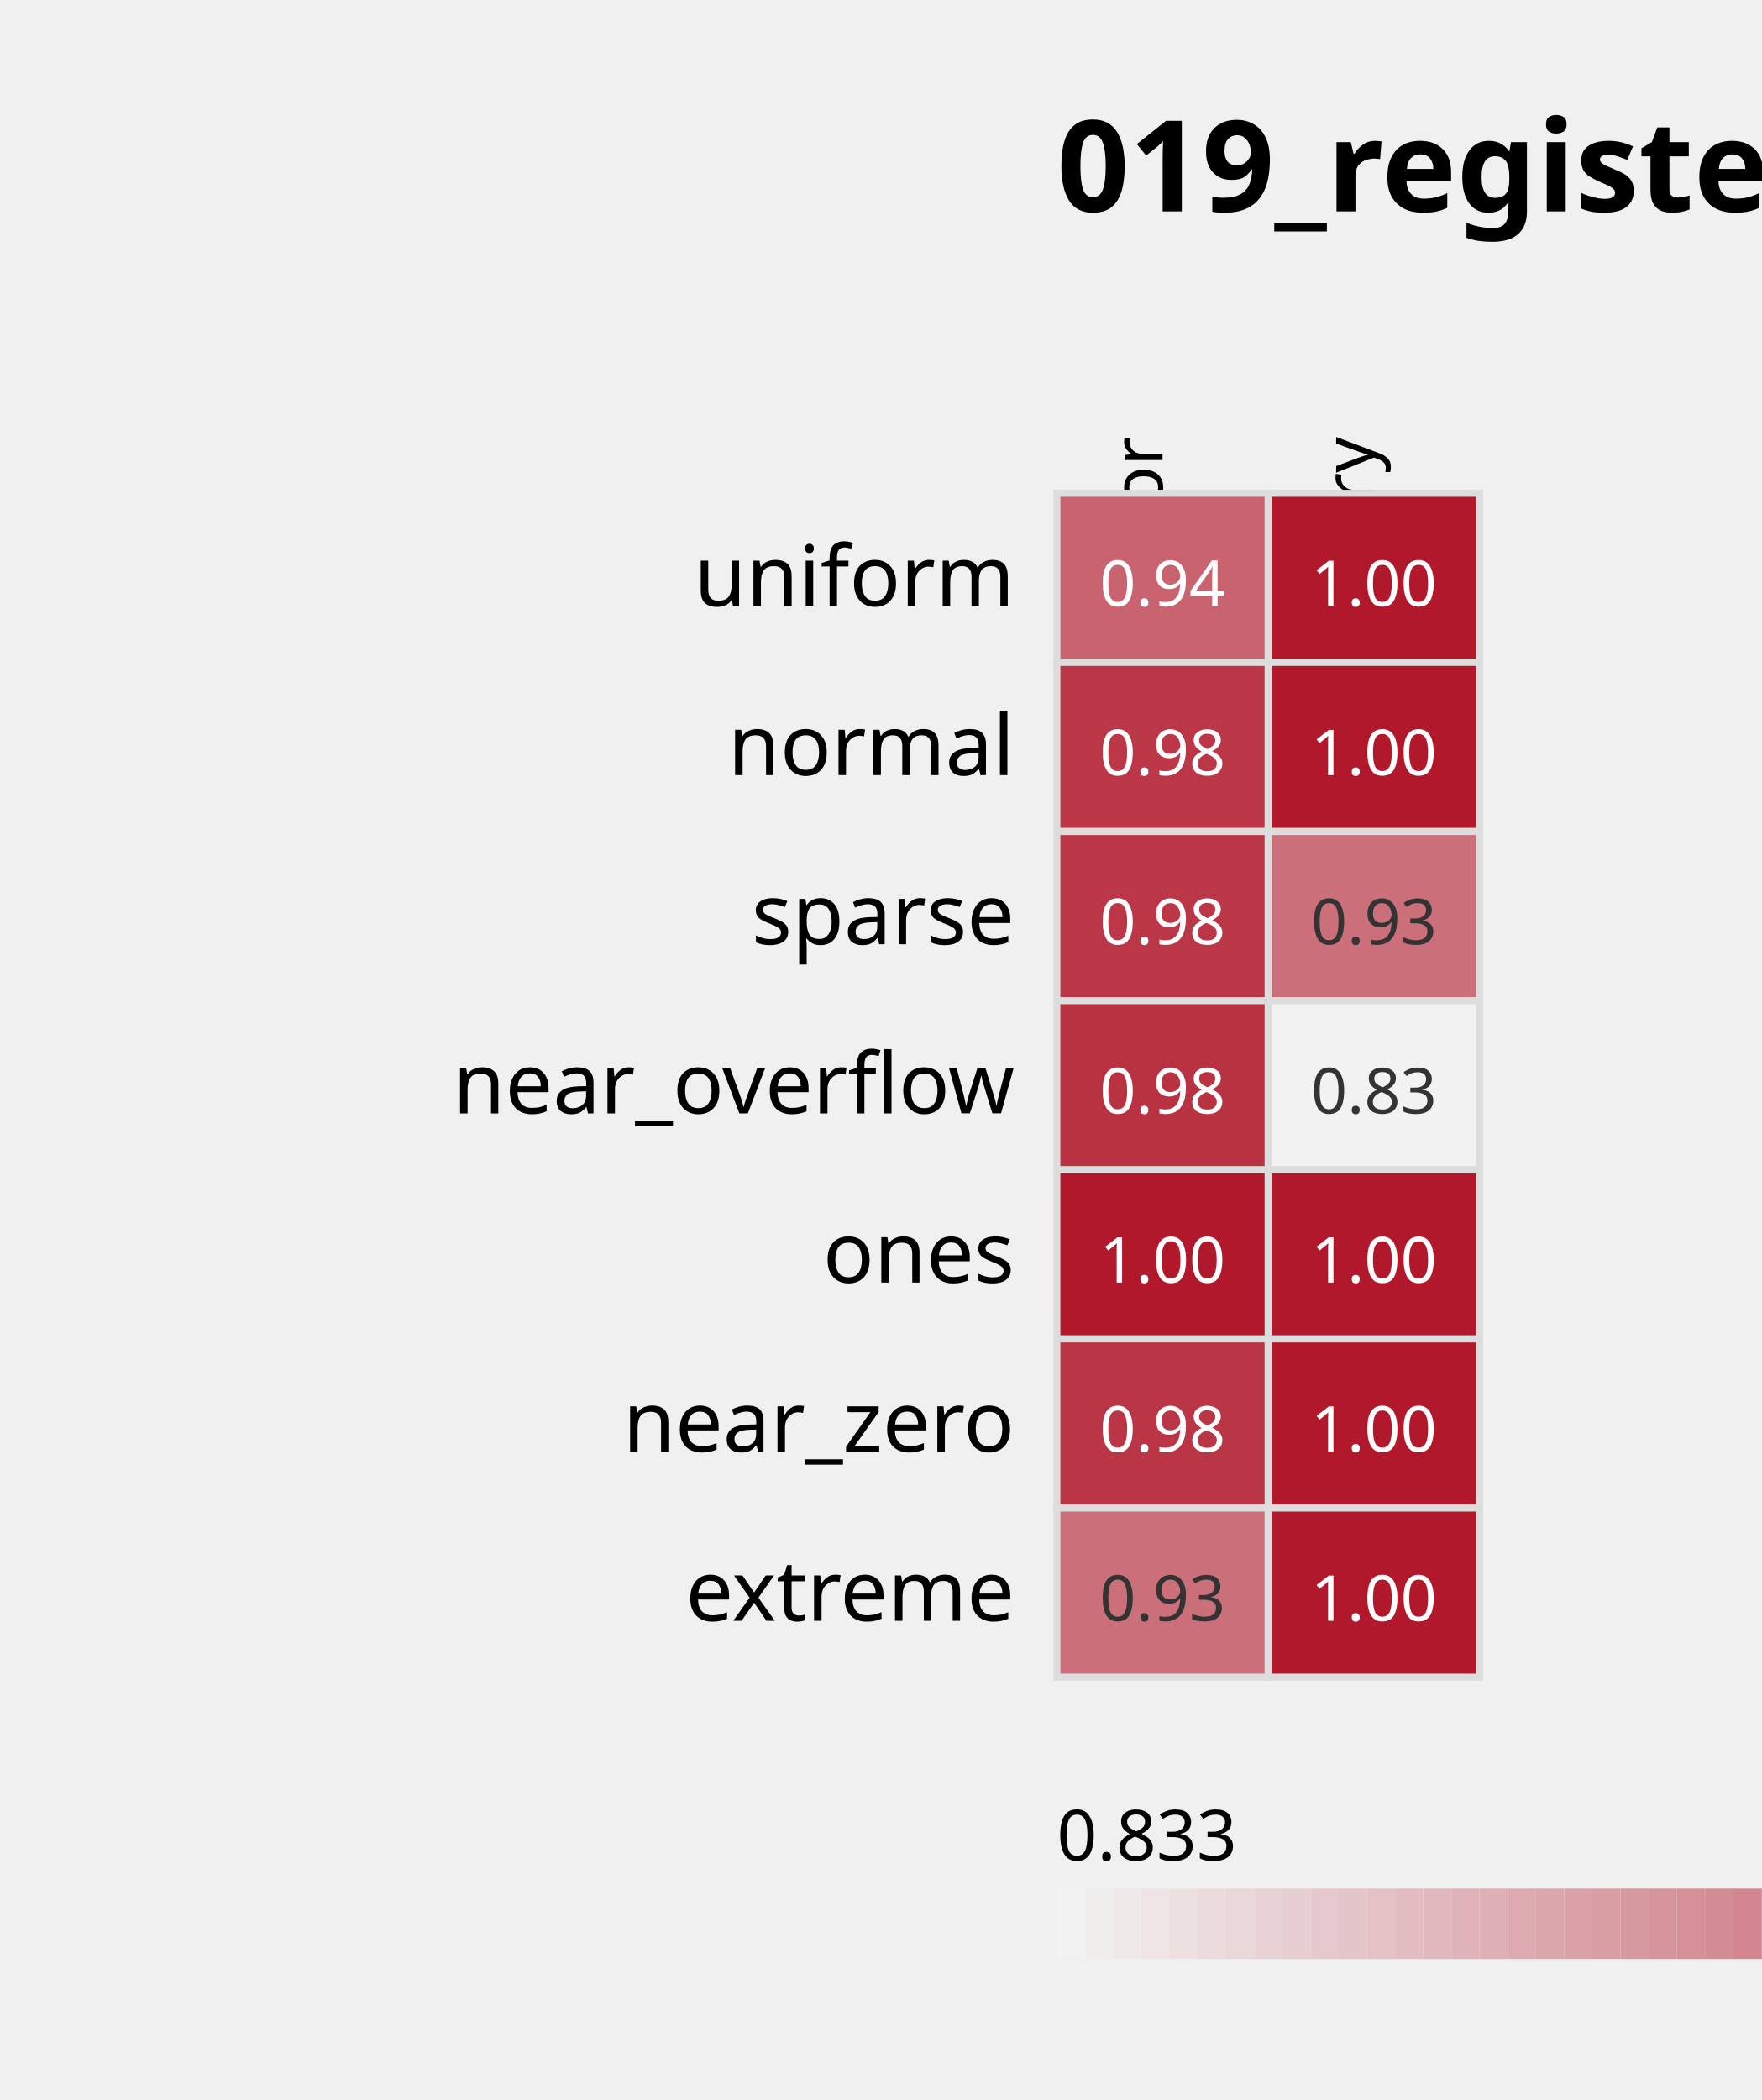
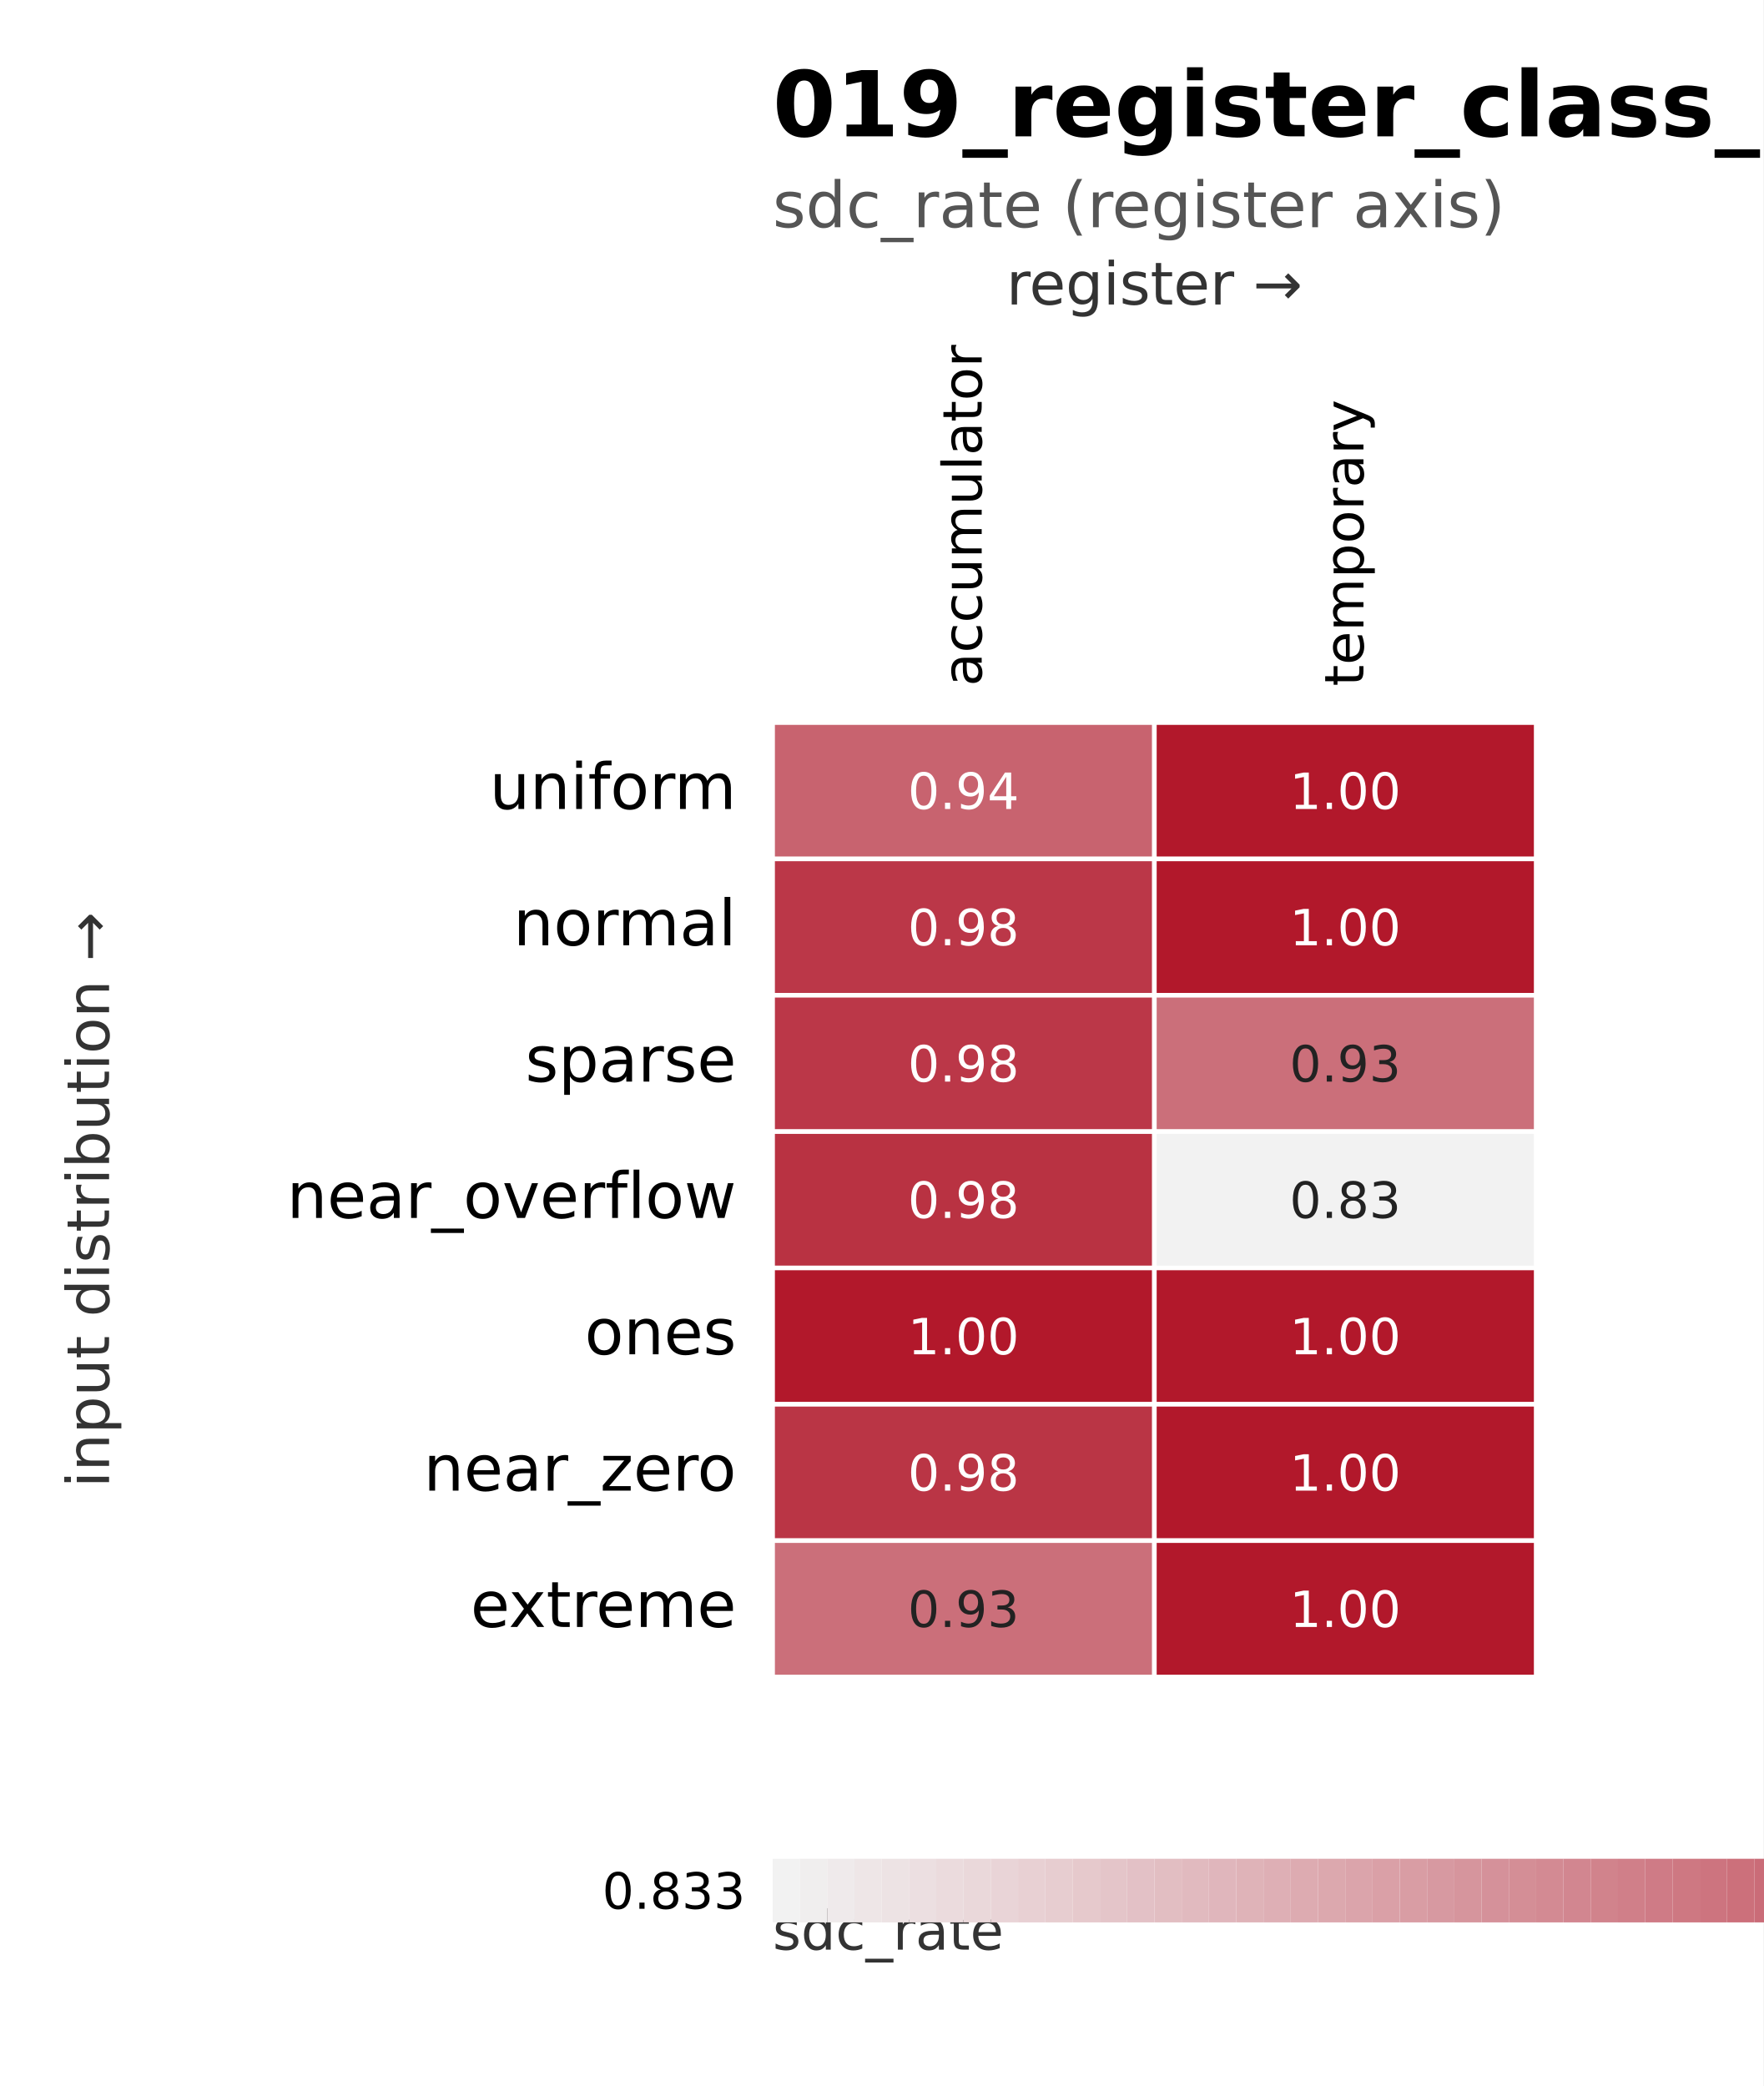
- <svg xmlns="http://www.w3.org/2000/svg" width="250" height="298">
-   <rect width="100%%" height="100%%" fill="white" />
-   <text x="150" y="30" font-family="sans-serif" font-size="18" font-weight="bold">019_register_class_gemm - sdc_rate</text>
-   <text x="165" y="62" font-family="sans-serif" font-size="10" text-anchor="end" transform="rotate(-90 165 62)">accumulator</text>
-   <text x="195" y="62" font-family="sans-serif" font-size="10" text-anchor="end" transform="rotate(-90 195 62)">temporary</text>
-   <text x="144" y="86" font-family="sans-serif" font-size="12" text-anchor="end">uniform</text>
-   <rect x="150" y="70" width="30" height="24" fill="#c8636f" stroke="#dddddd" />
-   <text x="165" y="86" font-family="sans-serif" font-size="9" fill="#ffffff" text-anchor="middle">0.94</text>
-   <rect x="180" y="70" width="30" height="24" fill="#b2182b" stroke="#dddddd" />
-   <text x="195" y="86" font-family="sans-serif" font-size="9" fill="#ffffff" text-anchor="middle">1.00</text>
-   <text x="144" y="110" font-family="sans-serif" font-size="12" text-anchor="end">normal</text>
-   <rect x="150" y="94" width="30" height="24" fill="#bb3748" stroke="#dddddd" />
-   <text x="165" y="110" font-family="sans-serif" font-size="9" fill="#ffffff" text-anchor="middle">0.98</text>
-   <rect x="180" y="94" width="30" height="24" fill="#b2182b" stroke="#dddddd" />
-   <text x="195" y="110" font-family="sans-serif" font-size="9" fill="#ffffff" text-anchor="middle">1.00</text>
-   <text x="144" y="134" font-family="sans-serif" font-size="12" text-anchor="end">sparse</text>
-   <rect x="150" y="118" width="30" height="24" fill="#bb3748" stroke="#dddddd" />
-   <text x="165" y="134" font-family="sans-serif" font-size="9" fill="#ffffff" text-anchor="middle">0.98</text>
-   <rect x="180" y="118" width="30" height="24" fill="#cb6f7a" stroke="#dddddd" />
-   <text x="195" y="134" font-family="sans-serif" font-size="9" fill="#333333" text-anchor="middle">0.93</text>
-   <text x="144" y="158" font-family="sans-serif" font-size="12" text-anchor="end">near_overflow</text>
-   <rect x="150" y="142" width="30" height="24" fill="#b93242" stroke="#dddddd" />
-   <text x="165" y="158" font-family="sans-serif" font-size="9" fill="#ffffff" text-anchor="middle">0.98</text>
-   <rect x="180" y="142" width="30" height="24" fill="#f2f2f2" stroke="#dddddd" />
-   <text x="195" y="158" font-family="sans-serif" font-size="9" fill="#333333" text-anchor="middle">0.83</text>
-   <text x="144" y="182" font-family="sans-serif" font-size="12" text-anchor="end">ones</text>
-   <rect x="150" y="166" width="30" height="24" fill="#b2182b" stroke="#dddddd" />
-   <text x="165" y="182" font-family="sans-serif" font-size="9" fill="#ffffff" text-anchor="middle">1.00</text>
-   <rect x="180" y="166" width="30" height="24" fill="#b2182b" stroke="#dddddd" />
-   <text x="195" y="182" font-family="sans-serif" font-size="9" fill="#ffffff" text-anchor="middle">1.00</text>
-   <text x="144" y="206" font-family="sans-serif" font-size="12" text-anchor="end">near_zero</text>
-   <rect x="150" y="190" width="30" height="24" fill="#ba3545" stroke="#dddddd" />
-   <text x="165" y="206" font-family="sans-serif" font-size="9" fill="#ffffff" text-anchor="middle">0.98</text>
-   <rect x="180" y="190" width="30" height="24" fill="#b2182b" stroke="#dddddd" />
-   <text x="195" y="206" font-family="sans-serif" font-size="9" fill="#ffffff" text-anchor="middle">1.00</text>
-   <text x="144" y="230" font-family="sans-serif" font-size="12" text-anchor="end">extreme</text>
-   <rect x="150" y="214" width="30" height="24" fill="#cb6f7a" stroke="#dddddd" />
-   <text x="165" y="230" font-family="sans-serif" font-size="9" fill="#333333" text-anchor="middle">0.93</text>
-   <rect x="180" y="214" width="30" height="24" fill="#b2182b" stroke="#dddddd" />
-   <text x="195" y="230" font-family="sans-serif" font-size="9" fill="#ffffff" text-anchor="middle">1.00</text>
-   <text x="150" y="264" font-family="sans-serif" font-size="10">0.833</text>
-   <rect x="150" y="268" width="4" height="10" fill="#f2f2f2" />
-   <rect x="154" y="268" width="4" height="10" fill="#f0eded" />
-   <rect x="158" y="268" width="4" height="10" fill="#efe9e9" />
-   <rect x="162" y="268" width="4" height="10" fill="#eee4e5" />
-   <rect x="166" y="268" width="4" height="10" fill="#ece0e1" />
-   <rect x="170" y="268" width="4" height="10" fill="#ebdbdd" />
-   <rect x="174" y="268" width="4" height="10" fill="#ead7d9" />
-   <rect x="178" y="268" width="4" height="10" fill="#e8d2d5" />
-   <rect x="182" y="268" width="4" height="10" fill="#e7ced1" />
-   <rect x="186" y="268" width="4" height="10" fill="#e6c9cd" />
-   <rect x="190" y="268" width="4" height="10" fill="#e4c5c9" />
-   <rect x="194" y="268" width="4" height="10" fill="#e3c1c5" />
-   <rect x="198" y="268" width="4" height="10" fill="#e2bcc1" />
-   <rect x="202" y="268" width="4" height="10" fill="#e1b8bd" />
-   <rect x="206" y="268" width="4" height="10" fill="#dfb3b9" />
-   <rect x="210" y="268" width="4" height="10" fill="#deafb5" />
-   <rect x="214" y="268" width="4" height="10" fill="#ddaab1" />
-   <rect x="218" y="268" width="4" height="10" fill="#dba6ac" />
-   <rect x="222" y="268" width="4" height="10" fill="#daa1a8" />
-   <rect x="226" y="268" width="4" height="10" fill="#d99da4" />
-   <rect x="230" y="268" width="4" height="10" fill="#d799a0" />
-   <rect x="234" y="268" width="4" height="10" fill="#d6949c" />
-   <rect x="238" y="268" width="4" height="10" fill="#d59098" />
-   <rect x="242" y="268" width="4" height="10" fill="#d38b94" />
-   <rect x="246" y="268" width="4" height="10" fill="#d28790" />
-   <rect x="250" y="268" width="4" height="10" fill="#d1828c" />
-   <rect x="254" y="268" width="4" height="10" fill="#d07e88" />
-   <rect x="258" y="268" width="4" height="10" fill="#ce7984" />
-   <rect x="262" y="268" width="4" height="10" fill="#cd7580" />
-   <rect x="266" y="268" width="4" height="10" fill="#cc707c" />
-   <rect x="270" y="268" width="4" height="10" fill="#ca6c78" />
-   <rect x="274" y="268" width="4" height="10" fill="#c96874" />
-   <rect x="278" y="268" width="4" height="10" fill="#c86370" />
-   <rect x="282" y="268" width="4" height="10" fill="#c65f6b" />
-   <rect x="286" y="268" width="4" height="10" fill="#c55a67" />
-   <rect x="290" y="268" width="4" height="10" fill="#c45663" />
-   <rect x="294" y="268" width="4" height="10" fill="#c2515f" />
-   <rect x="298" y="268" width="4" height="10" fill="#c14d5b" />
-   <rect x="302" y="268" width="4" height="10" fill="#c04857" />
-   <rect x="306" y="268" width="4" height="10" fill="#bf4453" />
-   <rect x="310" y="268" width="4" height="10" fill="#bd404f" />
-   <rect x="314" y="268" width="4" height="10" fill="#bc3b4b" />
-   <rect x="318" y="268" width="4" height="10" fill="#bb3747" />
-   <rect x="322" y="268" width="4" height="10" fill="#b93243" />
-   <rect x="326" y="268" width="4" height="10" fill="#b82e3f" />
-   <rect x="330" y="268" width="4" height="10" fill="#b7293b" />
-   <rect x="334" y="268" width="4" height="10" fill="#b52537" />
-   <rect x="338" y="268" width="4" height="10" fill="#b42033" />
-   <rect x="342" y="268" width="4" height="10" fill="#b31c2f" />
-   <rect x="346" y="268" width="4" height="10" fill="#b2182b" />
-   <text x="354" y="264" font-family="sans-serif" font-size="10">1</text>
+ <svg xmlns="http://www.w3.org/2000/svg" width="388" height="459" font-family="DejaVu Sans, Verdana, sans-serif">
+   <rect width="100%" height="100%" fill="#ffffff" />
+   <text x="170" y="30" font-size="20" font-weight="bold">019_register_class_gemm</text>
+   <text x="170" y="50" font-size="14" fill="#555">sdc_rate  (register axis)</text>
+   <text x="254" y="67" font-size="13" fill="#333" text-anchor="middle">register →</text>
+   <text x="216" y="151" font-size="12" text-anchor="start" transform="rotate(-90 216 151)">accumulator</text>
+   <text x="300" y="151" font-size="12" text-anchor="start" transform="rotate(-90 300 151)">temporary</text>
+   <text x="162" y="178" font-size="14" text-anchor="end">uniform</text>
+   <rect x="170" y="159" width="84" height="30" fill="#c8636f" stroke="#ffffff" stroke-width="1" />
+   <text x="212" y="178" font-size="11" fill="#ffffff" text-anchor="middle">0.94</text>
+   <rect x="254" y="159" width="84" height="30" fill="#b2182b" stroke="#ffffff" stroke-width="1" />
+   <text x="296" y="178" font-size="11" fill="#ffffff" text-anchor="middle">1.00</text>
+   <text x="162" y="208" font-size="14" text-anchor="end">normal</text>
+   <rect x="170" y="189" width="84" height="30" fill="#bb3748" stroke="#ffffff" stroke-width="1" />
+   <text x="212" y="208" font-size="11" fill="#ffffff" text-anchor="middle">0.98</text>
+   <rect x="254" y="189" width="84" height="30" fill="#b2182b" stroke="#ffffff" stroke-width="1" />
+   <text x="296" y="208" font-size="11" fill="#ffffff" text-anchor="middle">1.00</text>
+   <text x="162" y="238" font-size="14" text-anchor="end">sparse</text>
+   <rect x="170" y="219" width="84" height="30" fill="#bb3748" stroke="#ffffff" stroke-width="1" />
+   <text x="212" y="238" font-size="11" fill="#ffffff" text-anchor="middle">0.98</text>
+   <rect x="254" y="219" width="84" height="30" fill="#cb6f7a" stroke="#ffffff" stroke-width="1" />
+   <text x="296" y="238" font-size="11" fill="#222222" text-anchor="middle">0.93</text>
+   <text x="162" y="268" font-size="14" text-anchor="end">near_overflow</text>
+   <rect x="170" y="249" width="84" height="30" fill="#b93242" stroke="#ffffff" stroke-width="1" />
+   <text x="212" y="268" font-size="11" fill="#ffffff" text-anchor="middle">0.98</text>
+   <rect x="254" y="249" width="84" height="30" fill="#f2f2f2" stroke="#ffffff" stroke-width="1" />
+   <text x="296" y="268" font-size="11" fill="#222222" text-anchor="middle">0.83</text>
+   <text x="162" y="298" font-size="14" text-anchor="end">ones</text>
+   <rect x="170" y="279" width="84" height="30" fill="#b2182b" stroke="#ffffff" stroke-width="1" />
+   <text x="212" y="298" font-size="11" fill="#ffffff" text-anchor="middle">1.00</text>
+   <rect x="254" y="279" width="84" height="30" fill="#b2182b" stroke="#ffffff" stroke-width="1" />
+   <text x="296" y="298" font-size="11" fill="#ffffff" text-anchor="middle">1.00</text>
+   <text x="162" y="328" font-size="14" text-anchor="end">near_zero</text>
+   <rect x="170" y="309" width="84" height="30" fill="#ba3545" stroke="#ffffff" stroke-width="1" />
+   <text x="212" y="328" font-size="11" fill="#ffffff" text-anchor="middle">0.98</text>
+   <rect x="254" y="309" width="84" height="30" fill="#b2182b" stroke="#ffffff" stroke-width="1" />
+   <text x="296" y="328" font-size="11" fill="#ffffff" text-anchor="middle">1.00</text>
+   <text x="162" y="358" font-size="14" text-anchor="end">extreme</text>
+   <rect x="170" y="339" width="84" height="30" fill="#cb6f7a" stroke="#ffffff" stroke-width="1" />
+   <text x="212" y="358" font-size="11" fill="#222222" text-anchor="middle">0.93</text>
+   <rect x="254" y="339" width="84" height="30" fill="#b2182b" stroke="#ffffff" stroke-width="1" />
+   <text x="296" y="358" font-size="11" fill="#ffffff" text-anchor="middle">1.00</text>
+   <text x="24" y="264" font-size="13" fill="#333" text-anchor="middle" transform="rotate(-90 24 264)">input distribution →</text>
+   <text x="170" y="429" font-size="12" fill="#333">sdc_rate</text>
+   <text x="164" y="420" font-size="11" text-anchor="end">0.833</text>
+   <rect x="170" y="409" width="6" height="14" fill="#f2f2f2" />
+   <rect x="176" y="409" width="6" height="14" fill="#f0eeee" />
+   <rect x="182" y="409" width="6" height="14" fill="#efeaeb" />
+   <rect x="188" y="409" width="6" height="14" fill="#eee6e7" />
+   <rect x="194" y="409" width="6" height="14" fill="#ede3e4" />
+   <rect x="200" y="409" width="6" height="14" fill="#ecdfe1" />
+   <rect x="206" y="409" width="6" height="14" fill="#ebdbdd" />
+   <rect x="212" y="409" width="6" height="14" fill="#ead8da" />
+   <rect x="218" y="409" width="6" height="14" fill="#e9d4d7" />
+   <rect x="224" y="409" width="6" height="14" fill="#e8d0d3" />
+   <rect x="230" y="409" width="6" height="14" fill="#e7cdd0" />
+   <rect x="236" y="409" width="6" height="14" fill="#e6c9cc" />
+   <rect x="242" y="409" width="6" height="14" fill="#e4c5c9" />
+   <rect x="248" y="409" width="6" height="14" fill="#e3c1c6" />
+   <rect x="254" y="409" width="6" height="14" fill="#e2bec2" />
+   <rect x="260" y="409" width="6" height="14" fill="#e1babf" />
+   <rect x="266" y="409" width="6" height="14" fill="#e0b6bc" />
+   <rect x="272" y="409" width="6" height="14" fill="#dfb3b8" />
+   <rect x="278" y="409" width="6" height="14" fill="#deafb5" />
+   <rect x="284" y="409" width="6" height="14" fill="#ddabb1" />
+   <rect x="290" y="409" width="6" height="14" fill="#dca8ae" />
+   <rect x="296" y="409" width="6" height="14" fill="#dba4ab" />
+   <rect x="302" y="409" width="6" height="14" fill="#daa0a7" />
+   <rect x="308" y="409" width="6" height="14" fill="#d99da4" />
+   <rect x="314" y="409" width="6" height="14" fill="#d799a1" />
+   <rect x="320" y="409" width="6" height="14" fill="#d6959d" />
+   <rect x="326" y="409" width="6" height="14" fill="#d5919a" />
+   <rect x="332" y="409" width="6" height="14" fill="#d48e96" />
+   <rect x="338" y="409" width="6" height="14" fill="#d38a93" />
+   <rect x="344" y="409" width="6" height="14" fill="#d28690" />
+   <rect x="350" y="409" width="6" height="14" fill="#d1838c" />
+   <rect x="356" y="409" width="6" height="14" fill="#d07f89" />
+   <rect x="362" y="409" width="6" height="14" fill="#cf7b86" />
+   <rect x="368" y="409" width="6" height="14" fill="#ce7882" />
+   <rect x="374" y="409" width="6" height="14" fill="#cd747f" />
+   <rect x="380" y="409" width="6" height="14" fill="#cc707b" />
+   <rect x="386" y="409" width="6" height="14" fill="#ca6c78" />
+   <rect x="392" y="409" width="6" height="14" fill="#c96975" />
+   <rect x="398" y="409" width="6" height="14" fill="#c86571" />
+   <rect x="404" y="409" width="6" height="14" fill="#c7616e" />
+   <rect x="410" y="409" width="6" height="14" fill="#c65e6b" />
+   <rect x="416" y="409" width="6" height="14" fill="#c55a67" />
+   <rect x="422" y="409" width="6" height="14" fill="#c45664" />
+   <rect x="428" y="409" width="6" height="14" fill="#c35360" />
+   <rect x="434" y="409" width="6" height="14" fill="#c24f5d" />
+   <rect x="440" y="409" width="6" height="14" fill="#c14b5a" />
+   <rect x="446" y="409" width="6" height="14" fill="#c04856" />
+   <rect x="452" y="409" width="6" height="14" fill="#bf4453" />
+   <rect x="458" y="409" width="6" height="14" fill="#bd4050" />
+   <rect x="464" y="409" width="6" height="14" fill="#bc3c4c" />
+   <rect x="470" y="409" width="6" height="14" fill="#bb3949" />
+   <rect x="476" y="409" width="6" height="14" fill="#ba3545" />
+   <rect x="482" y="409" width="6" height="14" fill="#b93142" />
+   <rect x="488" y="409" width="6" height="14" fill="#b82e3f" />
+   <rect x="494" y="409" width="6" height="14" fill="#b72a3b" />
+   <rect x="500" y="409" width="6" height="14" fill="#b62638" />
+   <rect x="506" y="409" width="6" height="14" fill="#b52335" />
+   <rect x="512" y="409" width="6" height="14" fill="#b41f31" />
+   <rect x="518" y="409" width="6" height="14" fill="#b31b2e" />
+   <rect x="524" y="409" width="6" height="14" fill="#b2182b" />
+   <text x="536" y="420" font-size="11">1</text>
</svg>
